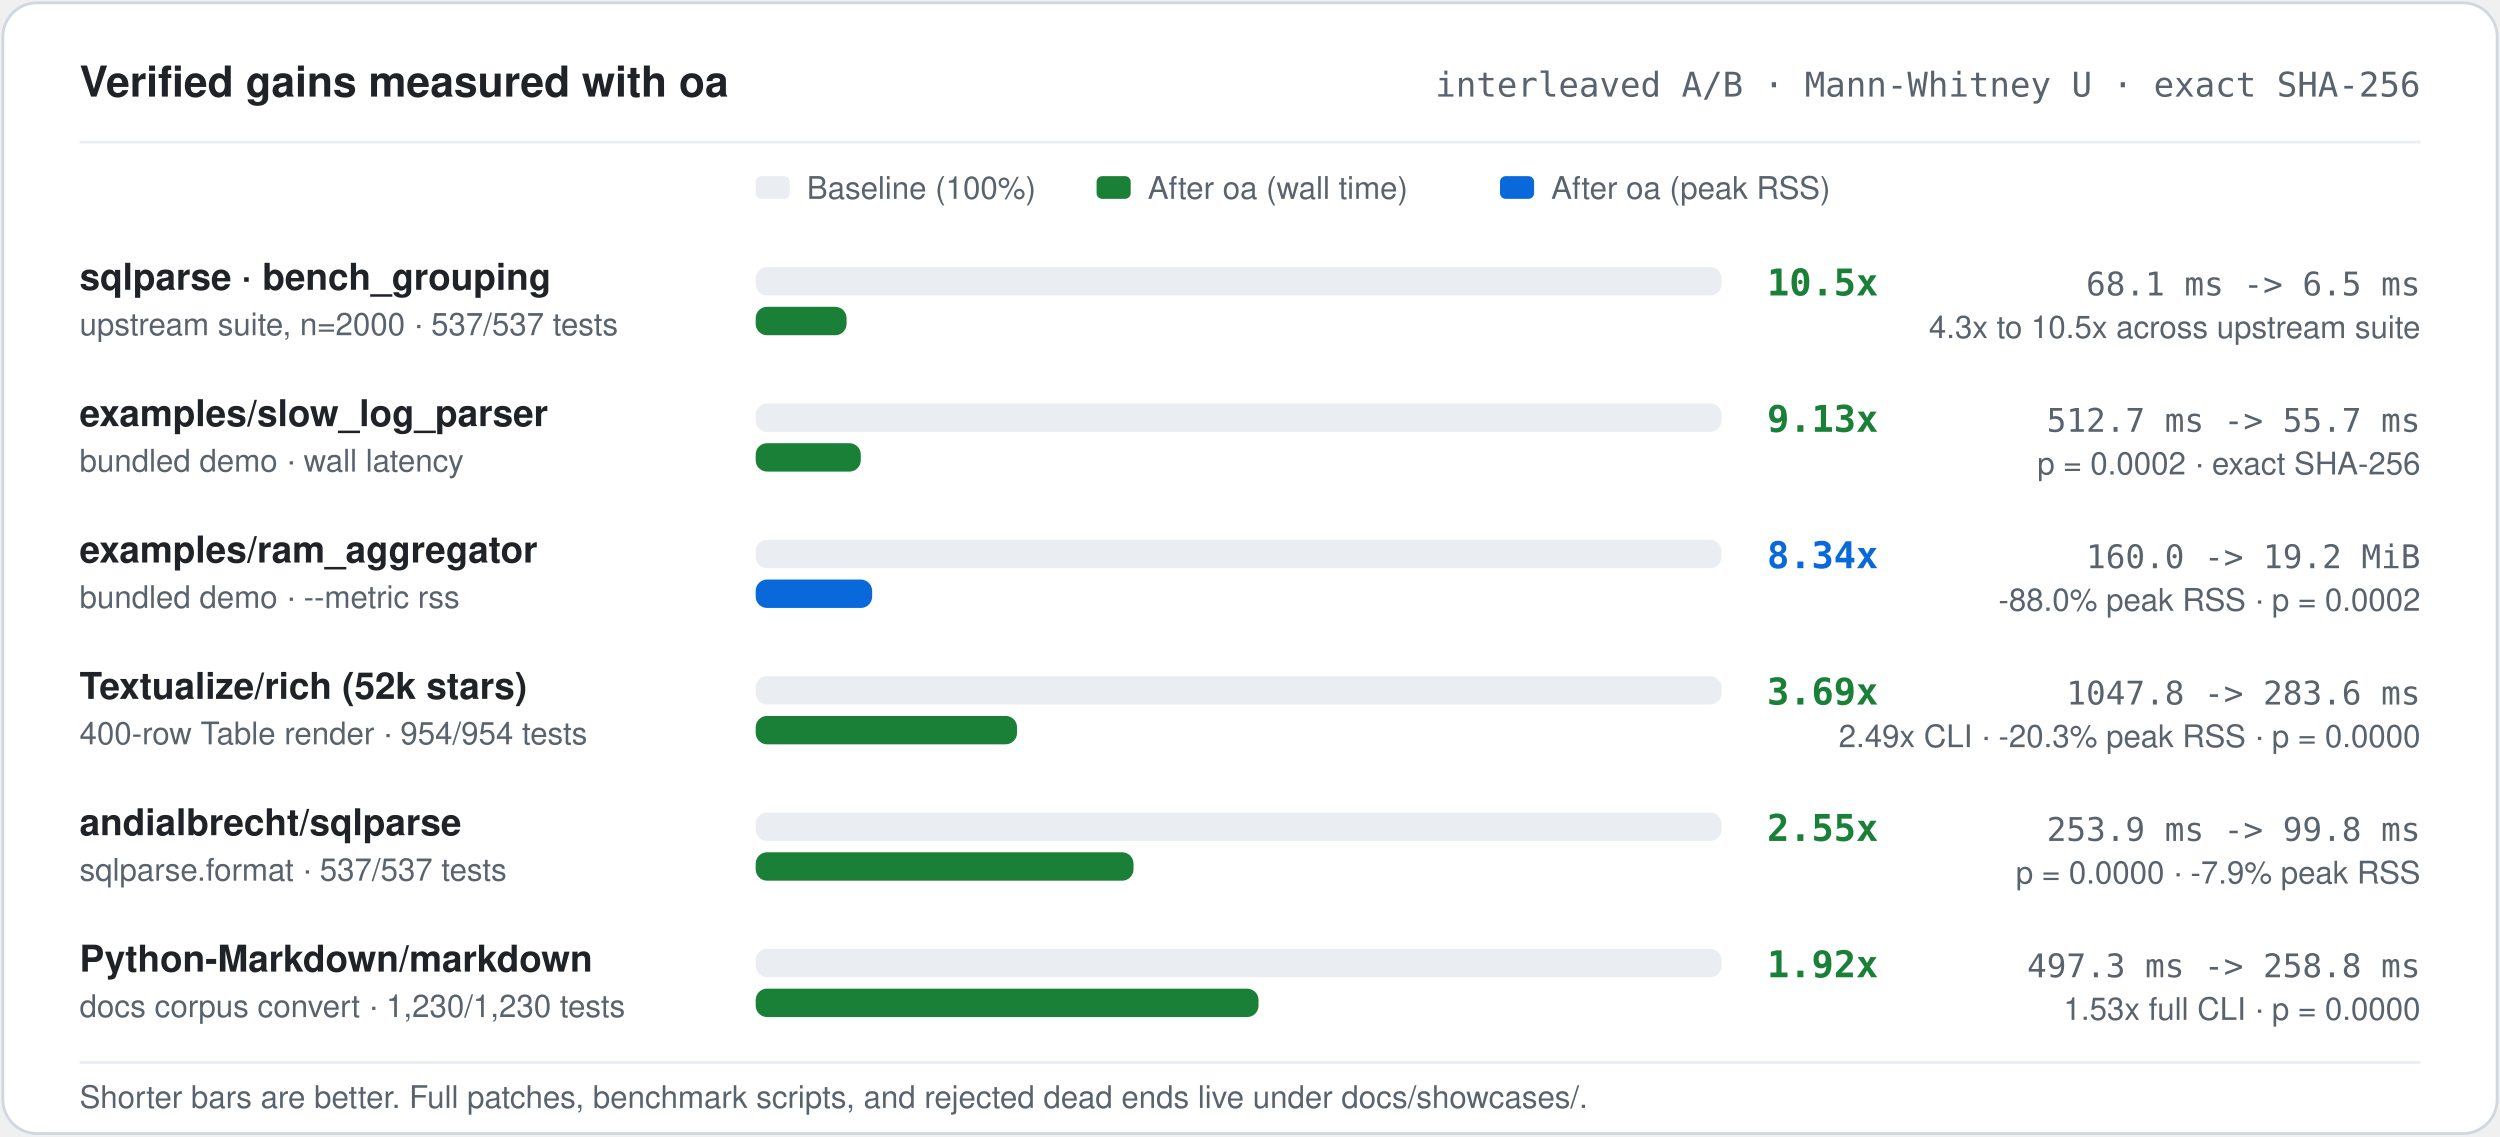
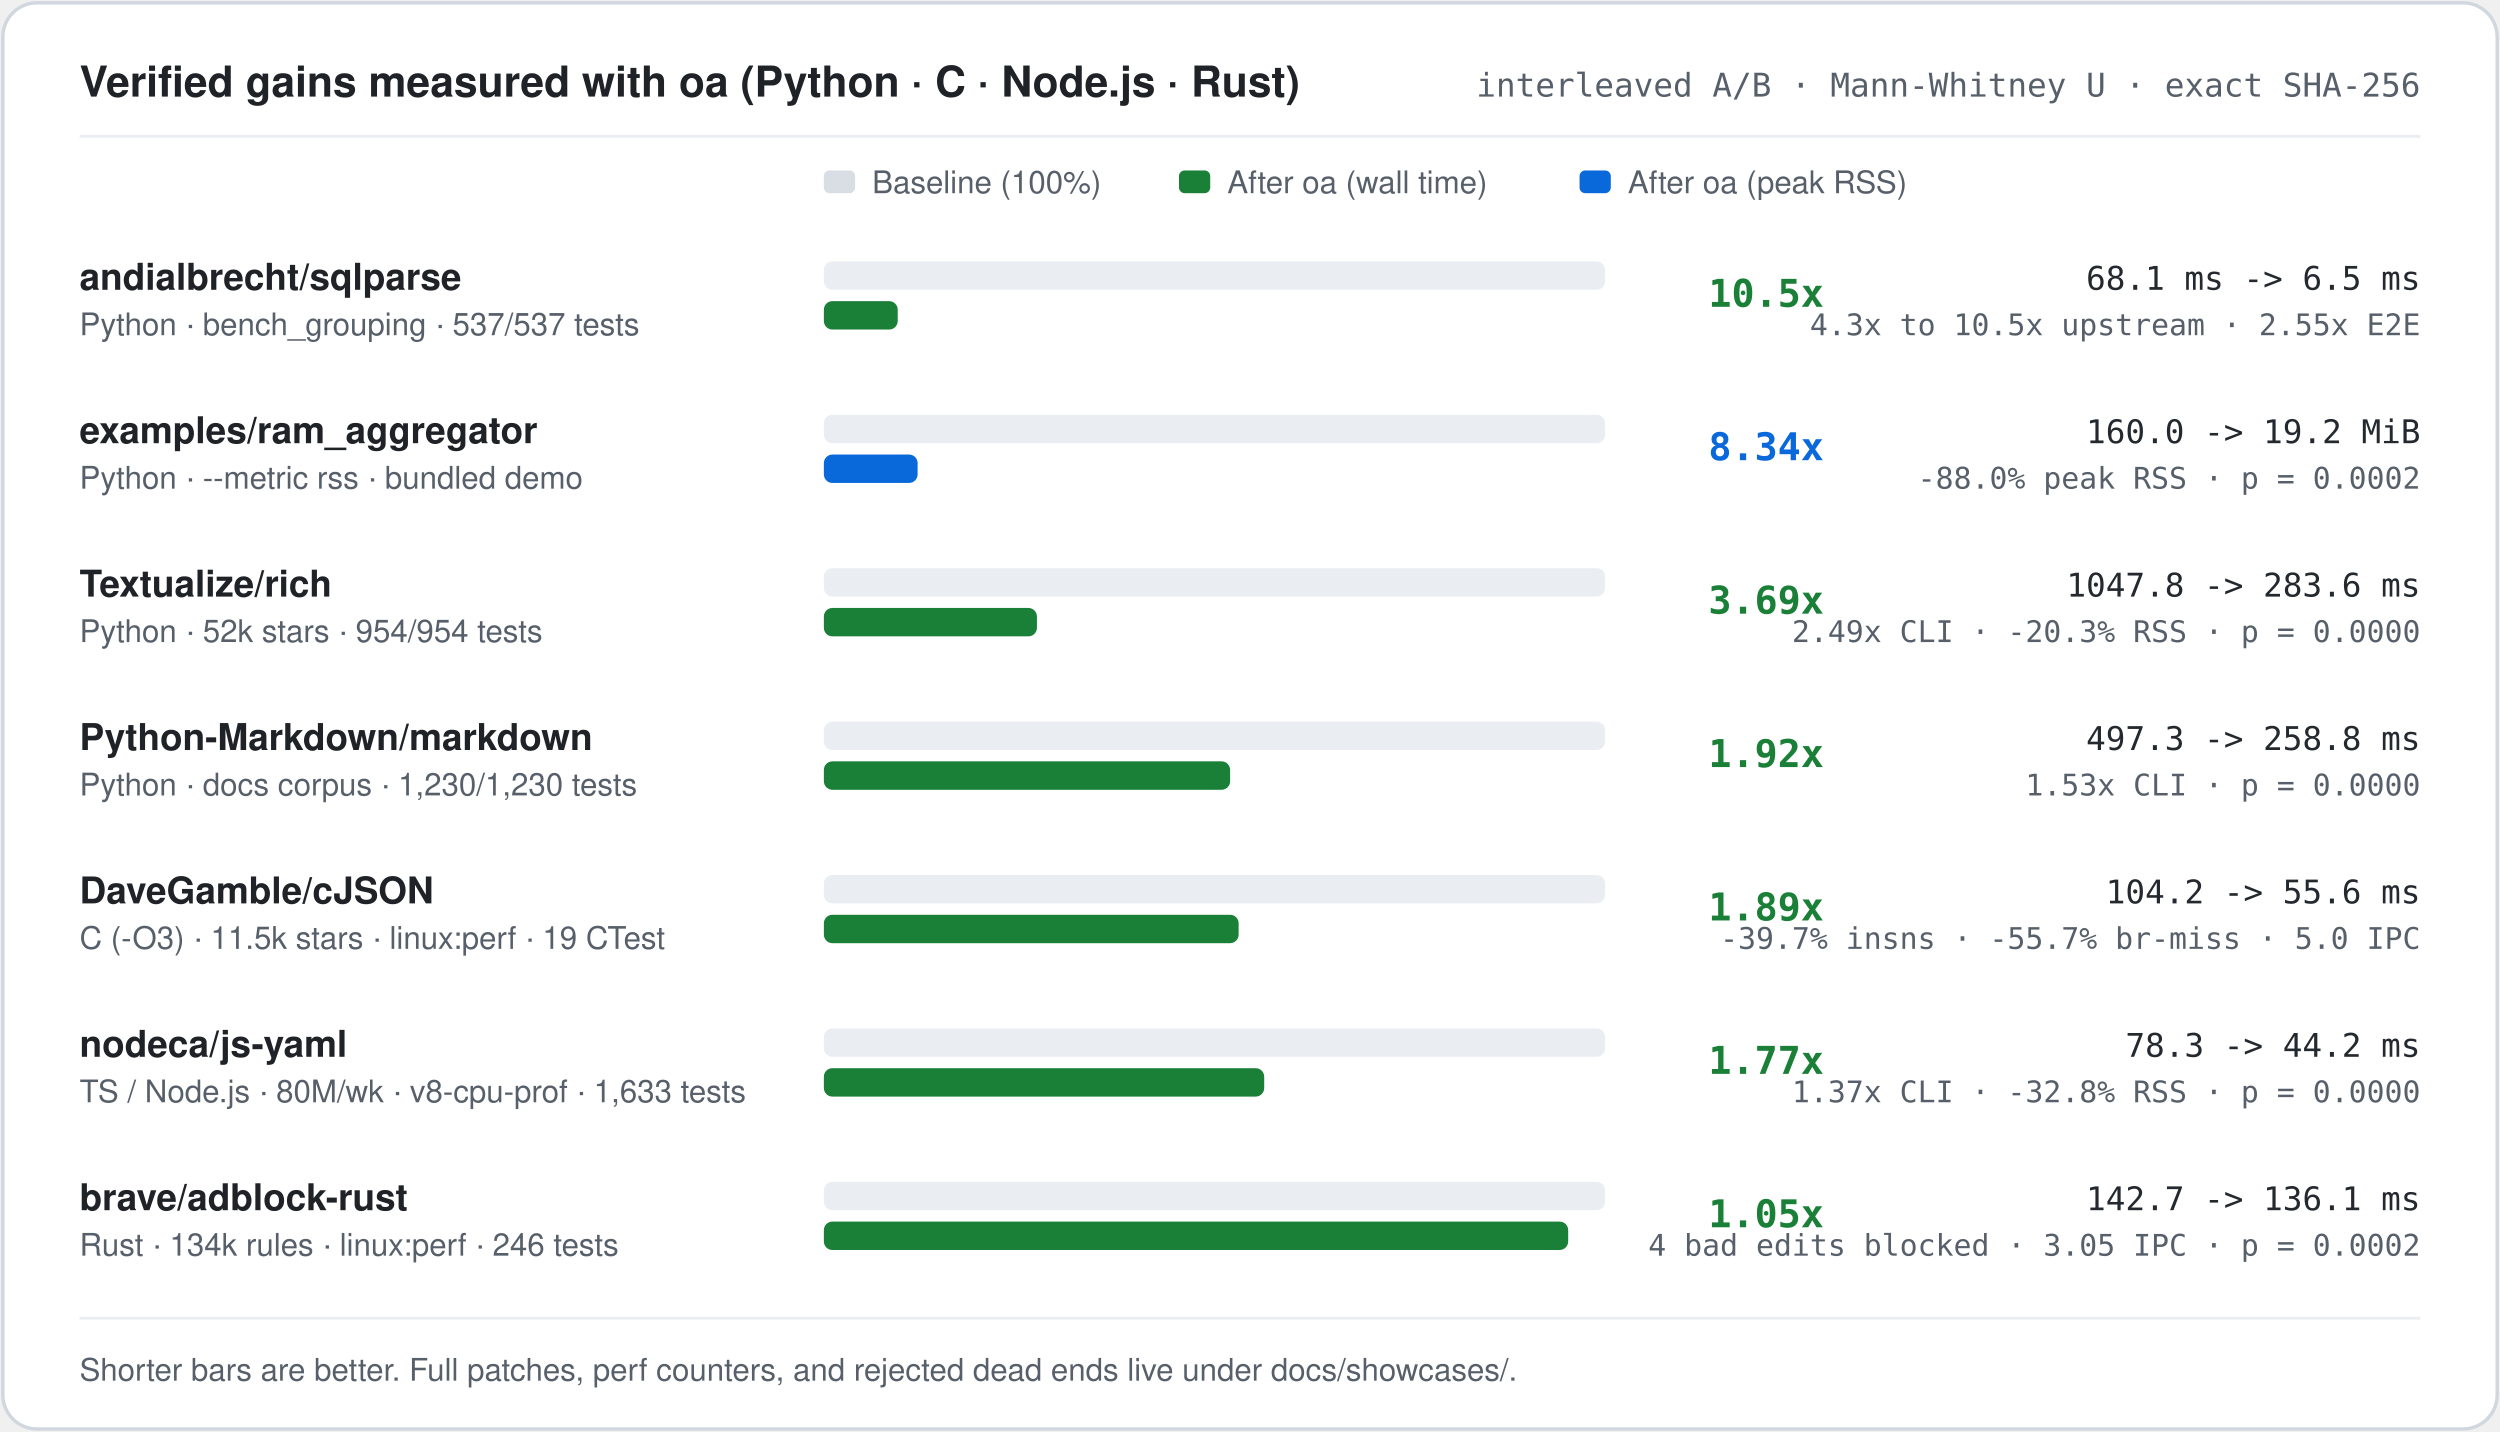
- <svg xmlns="http://www.w3.org/2000/svg" width="880" height="400" viewBox="0 0 880 400" role="img" aria-label="Verified benchmark gains produced with oa">
+ <svg xmlns="http://www.w3.org/2000/svg" width="880" height="504" viewBox="0 0 880 504" role="img" aria-label="Verified multi-language speedups and peak RSS reductions measured with oa">
  <style>
-     .bg { fill: #ffffff; stroke: #d0d7de; stroke-width: 1; }
-     .title { font: 600 15px ui-sans-serif, -apple-system, BlinkMacSystemFont, "Segoe UI", Helvetica, Arial, sans-serif; fill: #1f2328; }
-     .sub { font: 400 12px ui-monospace, SFMono-Regular, Menlo, Consolas, monospace; fill: #59636e; }
-     .row-name { font: 600 13px ui-sans-serif, -apple-system, BlinkMacSystemFont, "Segoe UI", Helvetica, Arial, sans-serif; fill: #1f2328; }
-     .row-meta { font: 400 11px ui-sans-serif, -apple-system, BlinkMacSystemFont, "Segoe UI", Helvetica, Arial, sans-serif; fill: #59636e; }
-     .bar-base { fill: #eaeef2; }
-     .bar-fast { fill: #1a7f37; }
-     .bar-rss { fill: #0969da; }
-     .gain { font: 700 13px ui-monospace, SFMono-Regular, Menlo, Consolas, monospace; fill: #1a7f37; }
-     .gain-rss { font: 700 13px ui-monospace, SFMono-Regular, Menlo, Consolas, monospace; fill: #0969da; }
-     .nums { font: 400 11.5px ui-monospace, SFMono-Regular, Menlo, Consolas, monospace; fill: #59636e; }
-     .divider { stroke: #eaeef2; stroke-width: 1; }
-     .foot { font: 400 11px ui-sans-serif, -apple-system, BlinkMacSystemFont, "Segoe UI", Helvetica, Arial, sans-serif; fill: #59636e; }
-     .legend { font: 500 11px ui-sans-serif, -apple-system, BlinkMacSystemFont, "Segoe UI", Helvetica, Arial, sans-serif; fill: #59636e; }
+     .title { font: 600 15px -apple-system, BlinkMacSystemFont, 'Segoe UI', Helvetica, Arial, sans-serif; fill: #1f2328; }
+     .hdr-right { font: 400 11.5px ui-monospace, SFMono-Regular, Menlo, Consolas, monospace; fill: #57606a; }
+     .legend { font: 400 11px -apple-system, BlinkMacSystemFont, 'Segoe UI', Helvetica, Arial, sans-serif; fill: #57606a; }
+     .repo { font: 600 13px -apple-system, BlinkMacSystemFont, 'Segoe UI', Helvetica, Arial, sans-serif; fill: #1f2328; }
+     .sub { font: 400 11px -apple-system, BlinkMacSystemFont, 'Segoe UI', Helvetica, Arial, sans-serif; fill: #57606a; }
+     .gain-wall { font: 700 13.5px ui-monospace, SFMono-Regular, Menlo, Consolas, monospace; fill: #1a7f37; }
+     .gain-rss { font: 700 13.5px ui-monospace, SFMono-Regular, Menlo, Consolas, monospace; fill: #0969da; }
+     .num { font: 500 11.5px ui-monospace, SFMono-Regular, Menlo, Consolas, monospace; fill: #24292f; }
+     .meta { font: 400 10.5px ui-monospace, SFMono-Regular, Menlo, Consolas, monospace; fill: #57606a; }
+     .foot { font: 400 11px -apple-system, BlinkMacSystemFont, 'Segoe UI', Helvetica, Arial, sans-serif; fill: #57606a; }
  </style>
-   <rect x="1" y="1" width="878" height="398" rx="12" class="bg" />
-   <text x="28" y="34" class="title">Verified gains measured with oa</text>
-   <text x="852" y="34" text-anchor="end" class="sub">interleaved A/B · Mann-Whitney U · exact SHA-256</text>
-   <line x1="28" y1="50" x2="852" y2="50" class="divider" />
-   <rect x="266" y="62" width="12" height="8" rx="2" class="bar-base" />
-   <text x="284" y="70" class="legend">Baseline (100%)</text>
-   <rect x="386" y="62" width="12" height="8" rx="2" class="bar-fast" />
-   <text x="404" y="70" class="legend">After oa (wall time)</text>
-   <rect x="528" y="62" width="12" height="8" rx="2" class="bar-rss" />
-   <text x="546" y="70" class="legend">After oa (peak RSS)</text>
-   <g transform="translate(0, 88)">
-     <text x="28" y="14" class="row-name">sqlparse · bench_grouping</text>
-     <text x="28" y="30" class="row-meta">upstream suite, n=2000 · 537/537 tests</text>
-     <rect x="266" y="6" width="340" height="10" rx="4" class="bar-base" />
-     <rect x="266" y="20" width="32" height="10" rx="4" class="bar-fast" />
-     <text x="622" y="16" class="gain">10.5x</text>
-     <text x="852" y="16" text-anchor="end" class="nums">68.1 ms -&gt; 6.5 ms</text>
-     <text x="852" y="31" text-anchor="end" class="row-meta">4.3x to 10.5x across upstream suite</text>
-   </g>
-   <g transform="translate(0, 136)">
-     <text x="28" y="14" class="row-name">examples/slow_log_parser</text>
-     <text x="28" y="30" class="row-meta">bundled demo · wall latency</text>
-     <rect x="266" y="6" width="340" height="10" rx="4" class="bar-base" />
-     <rect x="266" y="20" width="37" height="10" rx="4" class="bar-fast" />
-     <text x="622" y="16" class="gain">9.13x</text>
-     <text x="852" y="16" text-anchor="end" class="nums">512.7 ms -&gt; 55.7 ms</text>
-     <text x="852" y="31" text-anchor="end" class="row-meta">p = 0.0002 · exact SHA-256</text>
-   </g>
-   <g transform="translate(0, 184)">
-     <text x="28" y="14" class="row-name">examples/ram_aggregator</text>
-     <text x="28" y="30" class="row-meta">bundled demo · --metric rss</text>
-     <rect x="266" y="6" width="340" height="10" rx="4" class="bar-base" />
-     <rect x="266" y="20" width="41" height="10" rx="4" class="bar-rss" />
-     <text x="622" y="16" class="gain-rss">8.34x</text>
-     <text x="852" y="16" text-anchor="end" class="nums">160.0 -&gt; 19.2 MiB</text>
-     <text x="852" y="31" text-anchor="end" class="row-meta">-88.0% peak RSS · p = 0.0002</text>
-   </g>
-   <g transform="translate(0, 232)">
-     <text x="28" y="14" class="row-name">Textualize/rich (52k stars)</text>
-     <text x="28" y="30" class="row-meta">400-row Table render · 954/954 tests</text>
-     <rect x="266" y="6" width="340" height="10" rx="4" class="bar-base" />
-     <rect x="266" y="20" width="92" height="10" rx="4" class="bar-fast" />
-     <text x="622" y="16" class="gain">3.69x</text>
-     <text x="852" y="16" text-anchor="end" class="nums">1047.8 -&gt; 283.6 ms</text>
-     <text x="852" y="31" text-anchor="end" class="row-meta">2.49x CLI · -20.3% peak RSS · p = 0.0000</text>
-   </g>
-   <g transform="translate(0, 280)">
-     <text x="28" y="14" class="row-name">andialbrecht/sqlparse</text>
-     <text x="28" y="30" class="row-meta">sqlparse.format · 537/537 tests</text>
-     <rect x="266" y="6" width="340" height="10" rx="4" class="bar-base" />
-     <rect x="266" y="20" width="133" height="10" rx="4" class="bar-fast" />
-     <text x="622" y="16" class="gain">2.55x</text>
-     <text x="852" y="16" text-anchor="end" class="nums">253.9 ms -&gt; 99.8 ms</text>
-     <text x="852" y="31" text-anchor="end" class="row-meta">p = 0.0000 · -7.9% peak RSS</text>
-   </g>
-   <g transform="translate(0, 328)">
-     <text x="28" y="14" class="row-name">Python-Markdown/markdown</text>
-     <text x="28" y="30" class="row-meta">docs corpus convert · 1,230/1,230 tests</text>
-     <rect x="266" y="6" width="340" height="10" rx="4" class="bar-base" />
-     <rect x="266" y="20" width="177" height="10" rx="4" class="bar-fast" />
-     <text x="622" y="16" class="gain">1.92x</text>
-     <text x="852" y="16" text-anchor="end" class="nums">497.3 ms -&gt; 258.8 ms</text>
-     <text x="852" y="31" text-anchor="end" class="row-meta">1.53x full CLI · p = 0.0000</text>
-   </g>
-   <line x1="28" y1="374" x2="852" y2="374" class="divider" />
-   <text x="28" y="390" class="foot">Shorter bars are better. Full patches, benchmark scripts, and rejected dead ends live under docs/showcases/.</text>
+   <rect x="1" y="1" width="878" height="502" rx="12" fill="#ffffff" stroke="#d0d7de" stroke-width="1.2" />
+   <text x="28" y="34" class="title">Verified gains measured with oa (Python · C · Node.js · Rust)</text>
+   <text x="852" y="34" text-anchor="end" class="hdr-right">interleaved A/B · Mann-Whitney U · exact SHA-256</text>
+   <line x1="28" y1="48" x2="852" y2="48" stroke="#eaeef2" stroke-width="1" />
+   <rect x="290" y="60" width="11" height="8" rx="2" fill="#d8dee4" />
+   <text x="307" y="68" class="legend">Baseline (100%)</text>
+   <rect x="415" y="60" width="11" height="8" rx="2" fill="#1a7f37" />
+   <text x="432" y="68" class="legend">After oa (wall time)</text>
+   <rect x="556" y="60" width="11" height="8" rx="2" fill="#0969da" />
+   <text x="573" y="68" class="legend">After oa (peak RSS)</text>
+   <text x="28" y="102" class="repo">andialbrecht/sqlparse</text>
+   <text x="28" y="118" class="sub">Python · bench_grouping · 537/537 tests</text>
+   <rect x="290" y="92" width="275" height="10" rx="3" fill="#eaeef2" />
+   <rect x="290" y="106" width="26" height="10" rx="3" fill="#1a7f37" />
+   <text x="642" y="108" text-anchor="end" class="gain-wall">10.5x</text>
+   <text x="852" y="102" text-anchor="end" class="num">68.1 ms -&gt; 6.5 ms</text>
+   <text x="852" y="118" text-anchor="end" class="meta">4.3x to 10.5x upstream · 2.55x E2E</text>
+   <text x="28" y="156" class="repo">examples/ram_aggregator</text>
+   <text x="28" y="172" class="sub">Python · --metric rss · bundled demo</text>
+   <rect x="290" y="146" width="275" height="10" rx="3" fill="#eaeef2" />
+   <rect x="290" y="160" width="33" height="10" rx="3" fill="#0969da" />
+   <text x="642" y="162" text-anchor="end" class="gain-rss">8.34x</text>
+   <text x="852" y="156" text-anchor="end" class="num">160.0 -&gt; 19.2 MiB</text>
+   <text x="852" y="172" text-anchor="end" class="meta">-88.0% peak RSS · p = 0.0002</text>
+   <text x="28" y="210" class="repo">Textualize/rich</text>
+   <text x="28" y="226" class="sub">Python · 52k stars · 954/954 tests</text>
+   <rect x="290" y="200" width="275" height="10" rx="3" fill="#eaeef2" />
+   <rect x="290" y="214" width="75" height="10" rx="3" fill="#1a7f37" />
+   <text x="642" y="216" text-anchor="end" class="gain-wall">3.69x</text>
+   <text x="852" y="210" text-anchor="end" class="num">1047.8 -&gt; 283.6 ms</text>
+   <text x="852" y="226" text-anchor="end" class="meta">2.49x CLI · -20.3% RSS · p = 0.0000</text>
+   <text x="28" y="264" class="repo">Python-Markdown/markdown</text>
+   <text x="28" y="280" class="sub">Python · docs corpus · 1,230/1,230 tests</text>
+   <rect x="290" y="254" width="275" height="10" rx="3" fill="#eaeef2" />
+   <rect x="290" y="268" width="143" height="10" rx="3" fill="#1a7f37" />
+   <text x="642" y="270" text-anchor="end" class="gain-wall">1.92x</text>
+   <text x="852" y="264" text-anchor="end" class="num">497.3 -&gt; 258.8 ms</text>
+   <text x="852" y="280" text-anchor="end" class="meta">1.53x CLI · p = 0.0000</text>
+   <text x="28" y="318" class="repo">DaveGamble/cJSON</text>
+   <text x="28" y="334" class="sub">C (-O3) · 11.5k stars · linux:perf · 19 CTest</text>
+   <rect x="290" y="308" width="275" height="10" rx="3" fill="#eaeef2" />
+   <rect x="290" y="322" width="146" height="10" rx="3" fill="#1a7f37" />
+   <text x="642" y="324" text-anchor="end" class="gain-wall">1.89x</text>
+   <text x="852" y="318" text-anchor="end" class="num">104.2 -&gt; 55.6 ms</text>
+   <text x="852" y="334" text-anchor="end" class="meta">-39.7% insns · -55.7% br-miss · 5.0 IPC</text>
+   <text x="28" y="372" class="repo">nodeca/js-yaml</text>
+   <text x="28" y="388" class="sub">TS / Node.js · 80M/wk · v8-cpu-prof · 1,633 tests</text>
+   <rect x="290" y="362" width="275" height="10" rx="3" fill="#eaeef2" />
+   <rect x="290" y="376" width="155" height="10" rx="3" fill="#1a7f37" />
+   <text x="642" y="378" text-anchor="end" class="gain-wall">1.77x</text>
+   <text x="852" y="372" text-anchor="end" class="num">78.3 -&gt; 44.2 ms</text>
+   <text x="852" y="388" text-anchor="end" class="meta">1.37x CLI · -32.8% RSS · p = 0.0000</text>
+   <text x="28" y="426" class="repo">brave/adblock-rust</text>
+   <text x="28" y="442" class="sub">Rust · 134k rules · linux:perf · 246 tests</text>
+   <rect x="290" y="416" width="275" height="10" rx="3" fill="#eaeef2" />
+   <rect x="290" y="430" width="262" height="10" rx="3" fill="#1a7f37" />
+   <text x="642" y="432" text-anchor="end" class="gain-wall">1.05x</text>
+   <text x="852" y="426" text-anchor="end" class="num">142.7 -&gt; 136.1 ms</text>
+   <text x="852" y="442" text-anchor="end" class="meta">4 bad edits blocked · 3.05 IPC · p = 0.0002</text>
+   <line x1="28" y1="464" x2="852" y2="464" stroke="#eaeef2" stroke-width="1" />
+   <text x="28" y="486" class="foot">Shorter bars are better. Full patches, perf counters, and rejected dead ends live under docs/showcases/.</text>
</svg>
